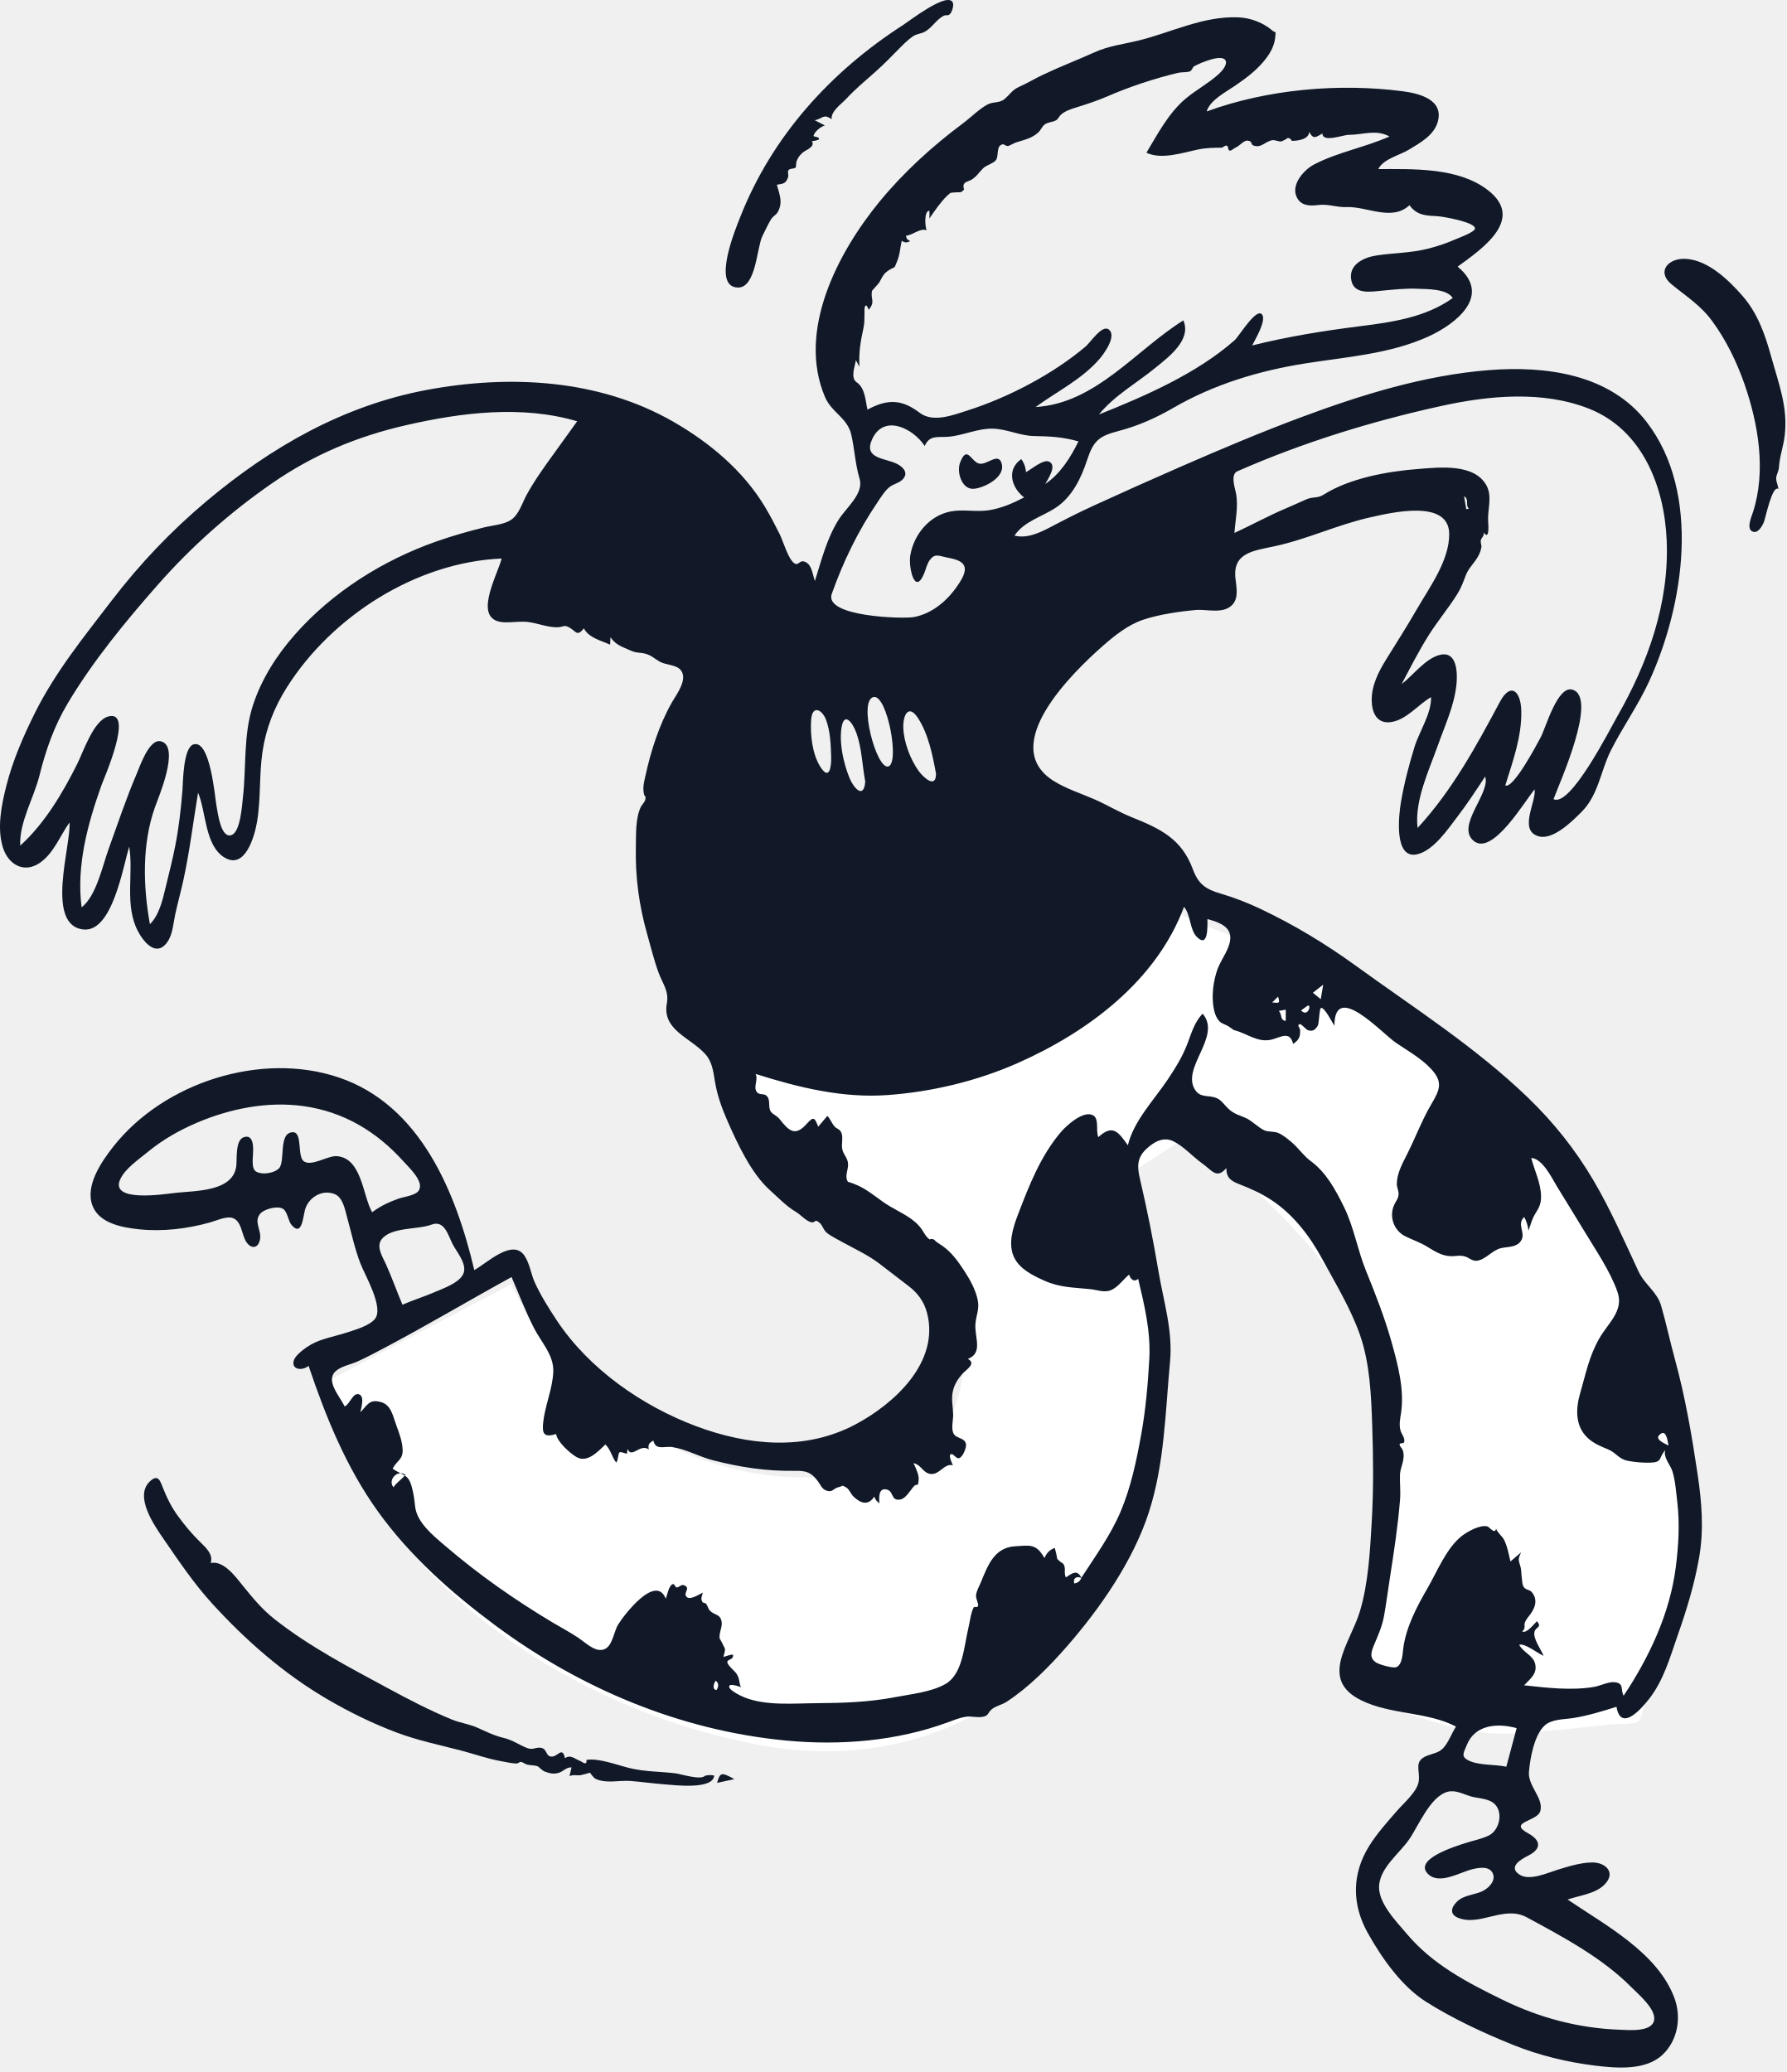
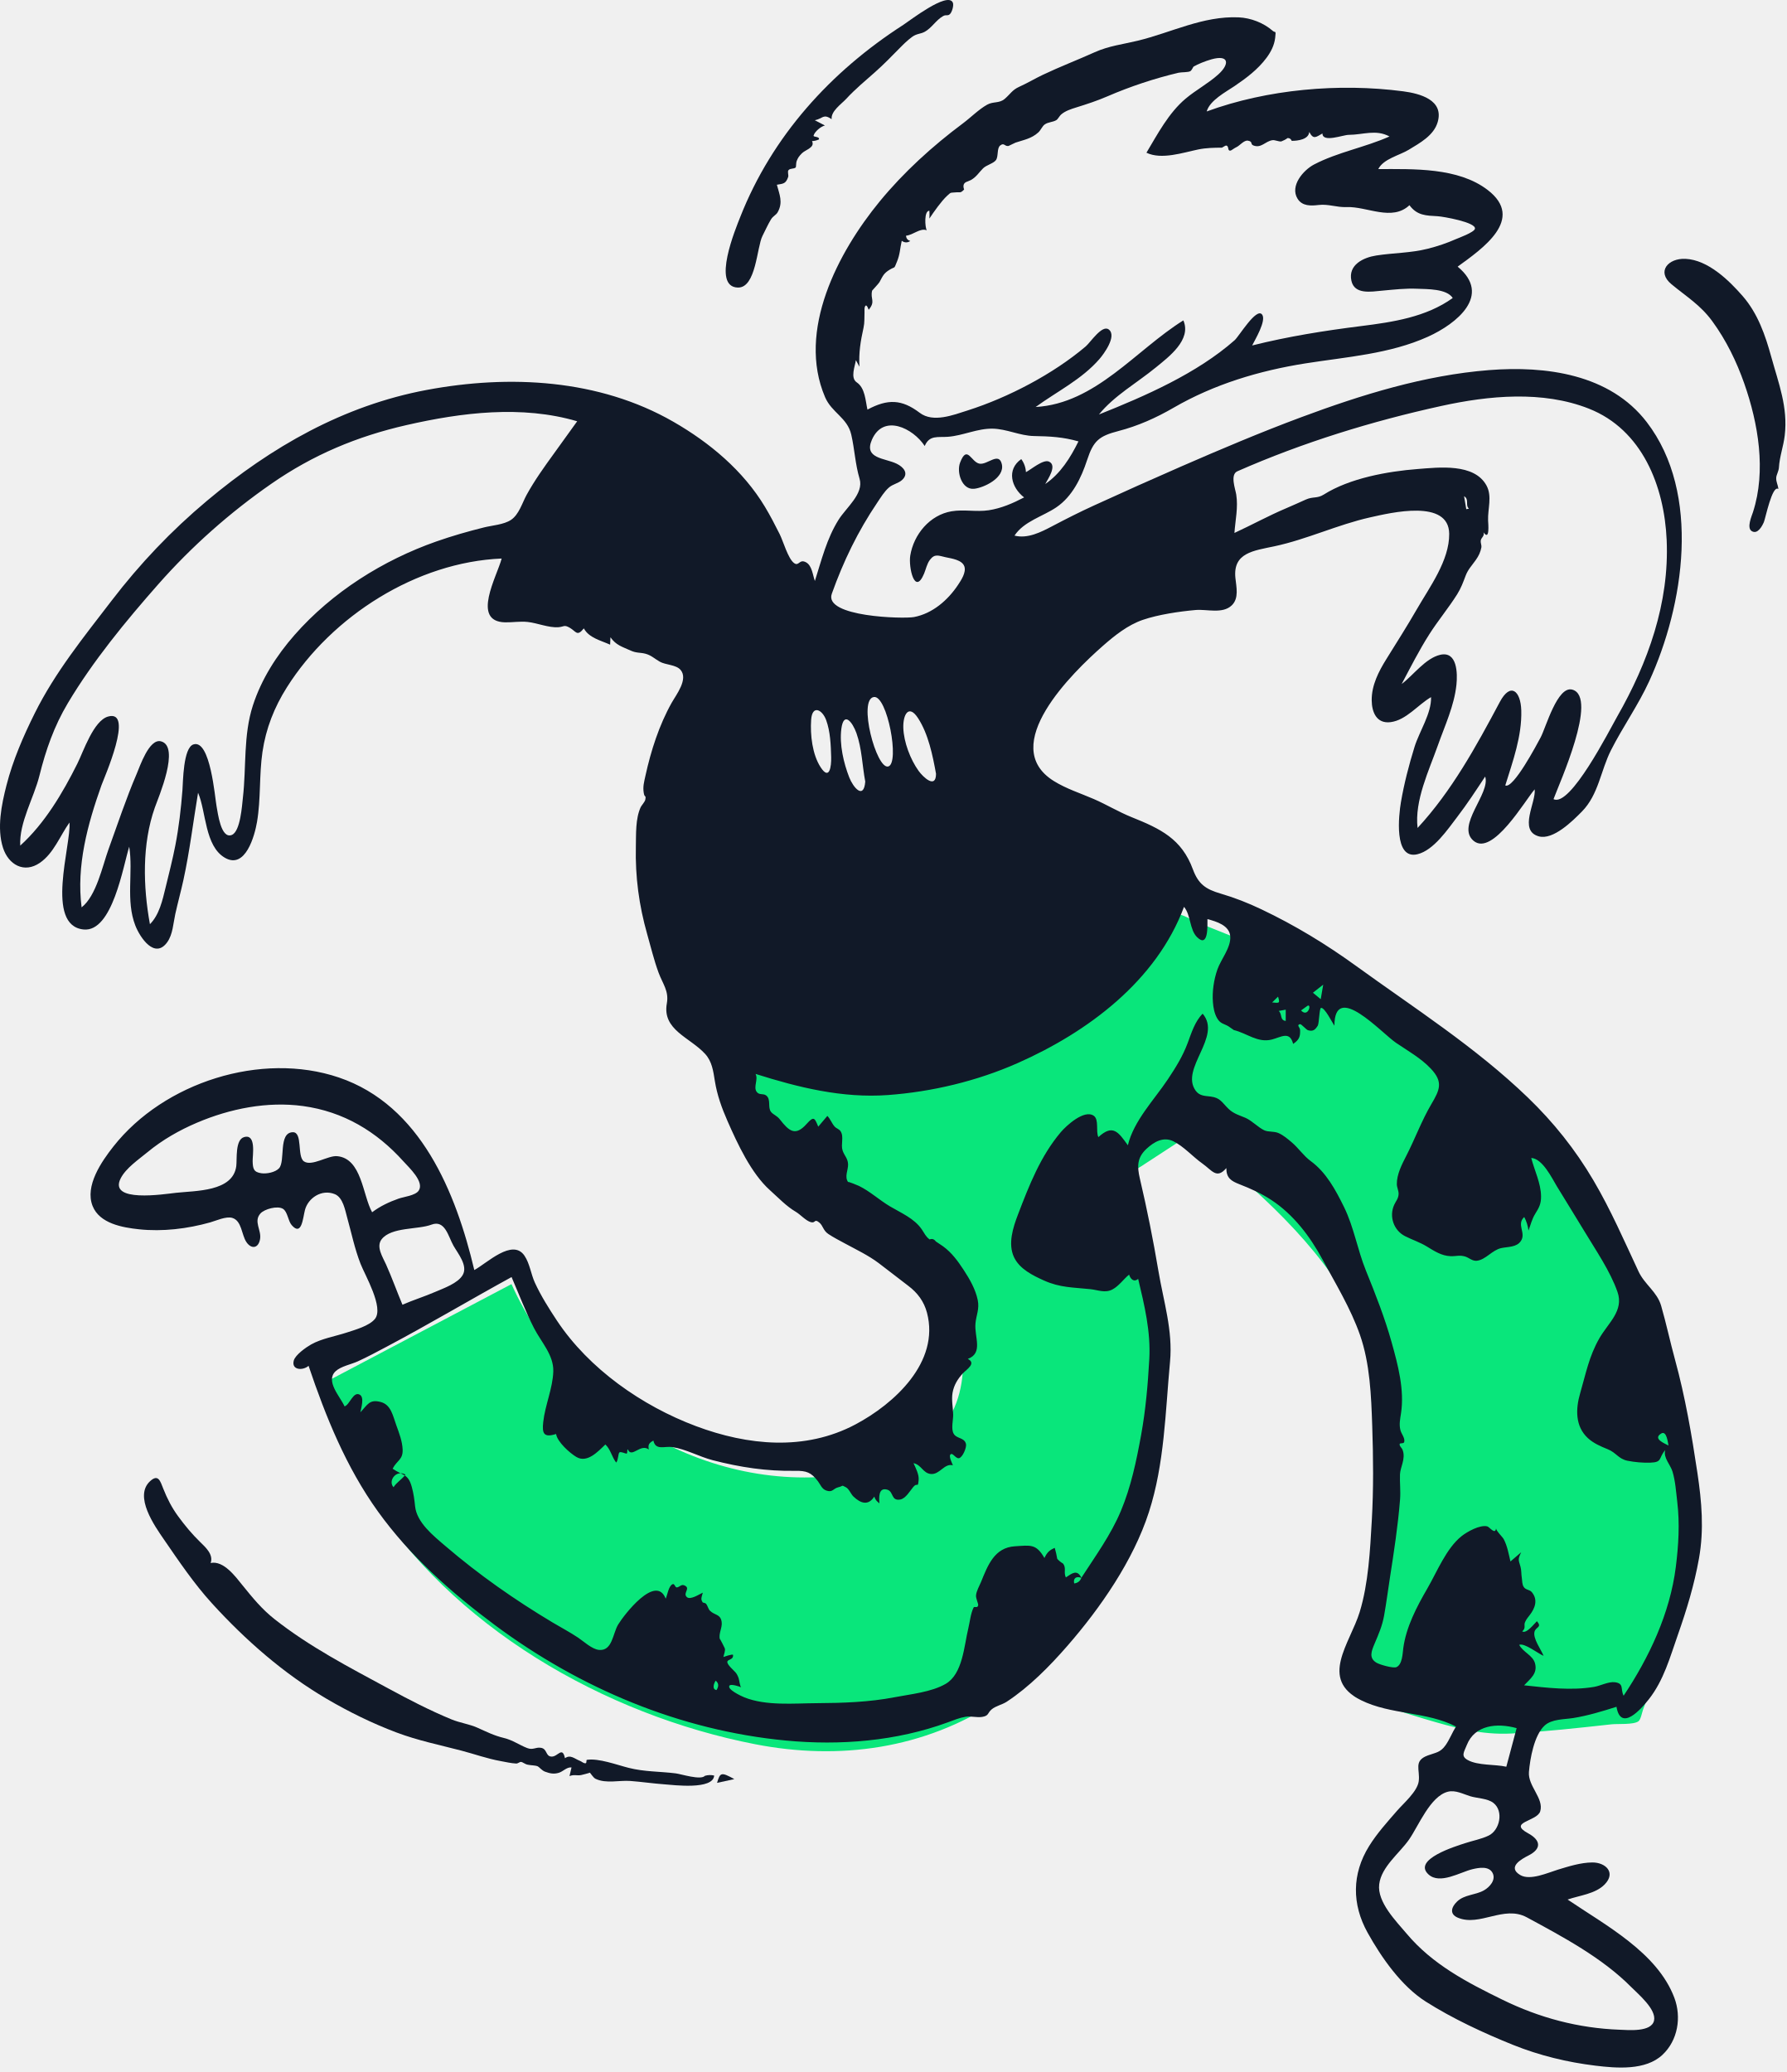
<svg xmlns="http://www.w3.org/2000/svg" width="357" height="414" viewBox="0 0 357 414" fill="none">
-   <path fill-rule="evenodd" clip-rule="evenodd" d="M64.439 276.48C77.024 269.844 89.608 263.208 102.193 256.572C114.126 283.14 144.086 300.187 172.882 293.901C179.901 292.369 186.859 288.905 190.228 282.219C192.763 277.191 192.859 271.287 191.711 265.869C190.744 261.304 188.944 256.486 185.999 252.812C182.298 248.195 176.61 244.65 172.006 241.028C164.873 235.414 157.675 229.882 150.458 224.377C149.512 223.656 146.877 222.359 146.347 221.25C145.903 220.321 146.347 218.065 146.347 217.047V212.259C156.818 216.074 168.497 218.173 179.626 217.601C198.154 216.648 213.03 203.252 226.244 191.354C228.6 189.233 230.916 187.066 233.177 184.843C233.61 184.417 234.706 182.842 235.311 182.724C236.119 182.564 238.245 183.901 238.988 184.2C241.56 185.232 244.132 186.265 246.704 187.298C252.966 189.811 259.261 191.865 264.915 195.557C288.909 211.227 314.435 230.386 325.342 257.837C331.541 273.44 335.238 290.101 337.495 306.716C337.802 308.982 338.591 311.803 338.198 314.067C337.477 318.217 335.118 322.614 333.694 326.564C331.885 331.583 330.076 336.602 328.267 341.622C328.067 342.175 327.82 343.574 327.357 343.922C326.391 344.647 323.166 344.4 322.006 344.527C315.345 345.258 308.666 346 301.973 346.367C295.957 346.697 290.346 345.16 284.609 343.448C281.415 342.495 278.245 341.464 275.092 340.388C274.383 340.146 270.914 339.494 270.51 338.782C270.332 338.469 270.929 337.002 271.011 336.659C271.534 334.472 272.016 332.276 272.472 330.075C275.691 314.535 278.061 298.247 276.703 282.357C275.287 265.802 266.085 252.723 254.492 241.399C250.226 237.233 245.689 233.337 240.939 229.737C240.107 229.106 238.587 227.461 237.535 227.251C236.689 227.081 236.054 227.786 235.211 228.337C232.769 229.93 230.327 231.523 227.885 233.115C227.229 233.543 224.669 234.672 224.432 235.426C224.232 236.061 225.275 238.162 225.45 238.773C226.191 241.36 226.852 243.97 227.449 246.594C231.365 263.781 233.194 282.594 228.383 299.784C223.841 316.018 213.348 330.627 199.272 339.87C184.71 349.433 167.775 351.799 150.873 348.507C120.813 342.649 89.994 325.037 73.623 298.494C69.431 291.698 66.264 284.267 64.439 276.48Z" fill="#ffffff" />
+   <path fill-rule="evenodd" clip-rule="evenodd" d="M64.439 276.48C77.024 269.844 89.608 263.208 102.193 256.572C114.126 283.14 144.086 300.187 172.882 293.901C179.901 292.369 186.859 288.905 190.228 282.219C192.763 277.191 192.859 271.287 191.711 265.869C190.744 261.304 188.944 256.486 185.999 252.812C182.298 248.195 176.61 244.65 172.006 241.028C164.873 235.414 157.675 229.882 150.458 224.377C149.512 223.656 146.877 222.359 146.347 221.25C145.903 220.321 146.347 218.065 146.347 217.047V212.259C156.818 216.074 168.497 218.173 179.626 217.601C198.154 216.648 213.03 203.252 226.244 191.354C228.6 189.233 230.916 187.066 233.177 184.843C233.61 184.417 234.706 182.842 235.311 182.724C236.119 182.564 238.245 183.901 238.988 184.2C241.56 185.232 244.132 186.265 246.704 187.298C252.966 189.811 259.261 191.865 264.915 195.557C288.909 211.227 314.435 230.386 325.342 257.837C331.541 273.44 335.238 290.101 337.495 306.716C337.802 308.982 338.591 311.803 338.198 314.067C337.477 318.217 335.118 322.614 333.694 326.564C331.885 331.583 330.076 336.602 328.267 341.622C328.067 342.175 327.82 343.574 327.357 343.922C326.391 344.647 323.166 344.4 322.006 344.527C315.345 345.258 308.666 346 301.973 346.367C295.957 346.697 290.346 345.16 284.609 343.448C281.415 342.495 278.245 341.464 275.092 340.388C274.383 340.146 270.914 339.494 270.51 338.782C270.332 338.469 270.929 337.002 271.011 336.659C271.534 334.472 272.016 332.276 272.472 330.075C275.691 314.535 278.061 298.247 276.703 282.357C275.287 265.802 266.085 252.723 254.492 241.399C250.226 237.233 245.689 233.337 240.939 229.737C240.107 229.106 238.587 227.461 237.535 227.251C236.689 227.081 236.054 227.786 235.211 228.337C232.769 229.93 230.327 231.523 227.885 233.115C227.229 233.543 224.669 234.672 224.432 235.426C224.232 236.061 225.275 238.162 225.45 238.773C226.191 241.36 226.852 243.97 227.449 246.594C231.365 263.781 233.194 282.594 228.383 299.784C223.841 316.018 213.348 330.627 199.272 339.87C184.71 349.433 167.775 351.799 150.873 348.507C120.813 342.649 89.994 325.037 73.623 298.494C69.431 291.698 66.264 284.267 64.439 276.48Z" fill="#09E67B" />
  <path fill-rule="evenodd" clip-rule="evenodd" d="M334.816 313.107C333.649 322.349 329.512 331.131 324.391 338.817C323.716 337.481 324.532 336.377 322.663 336.123C321.408 335.952 319.748 336.838 318.51 337.049C313.918 337.829 309.097 337.229 304.51 336.738C305.698 335.45 307.27 334.407 306.678 332.312C306.23 330.73 304.288 330.115 303.53 328.653C304.564 328.205 307.406 330.464 308.401 330.846C307.908 329.605 306.229 327.383 306.59 326.02C306.854 325.018 308.155 325.211 307.072 323.926C306.578 324.367 304.995 326.497 304.132 325.968C304.967 325.216 304.357 324.805 304.724 324.048C305.008 323.464 305.26 323.18 305.654 322.67C306.672 321.351 307.34 319.665 306.045 318.117C305.612 317.599 304.87 317.709 304.464 317.124C304.072 316.56 304.154 315.898 304.048 315.264C303.928 314.552 303.986 313.752 303.79 313.055C303.383 311.616 303.226 311.639 303.922 310.155C303.208 310.767 302.494 311.379 301.78 311.991C301.425 310.489 301.162 308.898 300.429 307.524C300.181 307.059 298.856 305.833 298.914 305.348C298.743 306.759 297.611 305.096 297.149 304.98C295.694 304.614 293.124 306.048 292.015 306.933C288.95 309.378 287.122 314.037 285.187 317.373C283.061 321.038 280.926 325.106 280.367 329.318C280.227 330.367 280.194 332.572 279.007 333.101C278.368 333.386 275.706 332.621 275.047 332.241C273.437 331.309 274.001 329.914 274.625 328.437C275.434 326.526 276.161 324.887 276.534 322.814C276.979 320.335 277.3 317.827 277.686 315.336C278.496 310.114 279.309 304.868 279.725 299.597C279.859 297.912 279.646 296.233 279.71 294.586C279.766 293.148 280.87 291.487 280.258 289.773C280.048 289.186 279.611 289.049 279.64 288.551C279.659 288.242 280.447 288.532 280.553 288.126C280.757 287.334 280.001 286.525 279.808 285.792C279.501 284.633 279.736 283.563 279.913 282.402C280.631 277.684 279.302 272.718 278.034 268.18C276.664 263.276 274.803 258.559 272.894 253.847C271.213 249.699 270.506 245.197 268.527 241.169C266.817 237.69 264.949 234.236 261.867 231.984C260.455 230.952 259.435 229.392 258.091 228.252C257.29 227.573 256.431 226.843 255.468 226.407C254.537 225.986 253.424 226.231 252.576 225.833C251.397 225.28 250.09 223.891 248.83 223.348C247.742 222.879 246.494 222.559 245.477 221.576C244.097 220.244 243.84 219.356 241.902 219.1C240.781 218.953 239.669 219.018 238.874 217.905C235.727 213.499 244.215 207.138 240.285 202.542C238.721 204.118 238.053 206.359 237.297 208.386C236.308 211.04 234.915 213.277 233.349 215.629C230.608 219.747 226.52 223.923 225.342 228.835C223.423 226.153 222.342 224.556 219.445 227.207C218.9 226.006 219.618 223.719 218.535 222.947C216.63 221.59 212.996 224.969 211.957 226.195C207.889 230.997 205.616 236.842 203.383 242.682C202.397 245.261 201.337 248.527 202.594 251.196C203.706 253.557 206.352 254.852 208.606 255.865C211.797 257.298 214.438 257.223 217.829 257.582C219.385 257.745 220.788 258.424 222.271 257.634C223.556 256.95 224.472 255.584 225.588 254.677C225.85 255.53 226.531 256.279 227.397 255.524C228.665 260.845 229.928 266.052 229.622 271.566C229.341 276.625 228.899 281.705 227.995 286.694C227.063 291.839 225.973 297.068 223.944 301.906C221.936 306.694 218.858 310.911 216.054 315.245C215.201 313.506 214.184 314.364 212.95 315.181C212.46 314.14 213.089 313.346 212.408 312.423C211.97 312.166 211.578 311.848 211.232 311.468C211.113 310.728 210.945 309.998 210.731 309.28C209.636 309.726 209.171 310.255 208.671 311.302C207.022 308.402 205.854 308.77 202.785 308.957C198.673 309.206 197.359 312.76 195.999 316.098C195.675 316.893 195.076 317.894 195.005 318.775C194.954 319.397 195.507 320.439 195.432 320.76C195.277 321.421 194.679 320.87 194.517 321.196C193.924 322.394 193.772 324.091 193.456 325.39C192.613 328.863 192.357 334.477 188.932 336.453C186.066 338.107 181.952 338.498 178.737 339.121C173.68 340.101 168.326 340.278 163.187 340.306C158.594 340.331 153.103 340.883 148.743 339.154C148.104 338.901 145.081 337.481 145.785 336.758C146.091 336.444 147.747 336.963 148.086 337.144C147.856 337.022 147.685 335.613 147.569 335.295C147.138 334.108 146.806 334.067 145.987 333.169C144.169 331.177 146.623 332.096 146.458 330.667C146.426 330.392 144.481 331.104 144.535 331.085C144.598 330.651 144.999 329.751 144.793 329.315C144.943 329.634 143.671 326.955 143.822 327.565C143.528 326.381 144.354 325.213 144.184 324.069C143.941 322.446 142.753 322.77 141.823 321.81C141.504 321.48 141.377 320.811 141.063 320.434C140.927 320.269 140.429 320.241 140.378 320.152C140.038 319.562 140.06 319.464 140.417 318.222C139.727 318.524 137.912 319.772 137.209 319.092C136.364 318.272 138.138 317.311 136.67 316.747C136.079 316.519 135.74 317.155 135.212 317.176C134.858 317.189 134.789 316.316 134.347 316.546C133.557 316.956 133.353 318.677 133.004 319.423C131.033 314.398 124.676 322.657 123.503 324.596C122.415 326.391 122.354 329.937 119.67 329.662C118.261 329.517 116.643 327.978 115.519 327.224C113.871 326.119 112.109 325.2 110.405 324.181C102.843 319.656 95.713 314.667 89.018 308.934C86.554 306.824 83.257 304.206 82.93 300.938C82.798 299.629 82.639 298.434 82.276 297.109C81.545 294.443 80.578 294.913 78.444 293.461C79.299 291.775 80.519 291.688 80.445 289.648C80.384 287.991 79.749 286.337 79.192 284.808C78.48 282.858 78.136 280.665 76.05 280.124C73.828 279.547 73.473 280.626 72.003 282.184C72.154 281.345 72.833 279.216 71.891 278.675C70.579 277.921 69.871 280.703 68.841 281.004C67.954 279.026 64.953 275.947 67.053 273.982C68.113 272.991 70.172 272.61 71.486 272.01C73.439 271.118 75.335 270.096 77.231 269.091C85.66 264.626 93.847 259.752 102.208 255.165C103.682 258.575 104.998 262.064 106.697 265.374C108.114 268.134 110.647 270.748 110.545 274.015C110.44 277.416 108.898 280.762 108.53 284.165C108.286 286.417 108.623 287.306 111.105 286.523C111.32 288.075 113.824 290.324 115.16 291.114C117.31 292.384 119.451 290.057 120.951 288.614C122.011 289.62 122.235 291.107 123.109 292.229C123.549 291.757 123.483 290.418 123.763 290.2C124.031 289.99 124.969 290.45 125.162 290.445C125.455 290.436 125.207 289.606 125.444 289.595C126.201 291.459 127.949 288.342 129.629 289.62C129.427 288.641 129.703 288.305 130.543 287.838C130.978 289.863 132.76 288.91 134.298 289.134C137.03 289.53 139.698 291.06 142.383 291.754C147.917 293.183 153.141 293.974 158.839 293.882C161.119 293.845 162.078 294.191 163.422 295.97C163.934 296.646 164.181 297.494 165.069 297.813C166.369 298.282 166.443 297.409 167.497 297.162C168.57 296.91 168.006 296.64 169.017 297.171C169.637 297.497 170.005 298.533 170.512 299.017C171.949 300.388 173.475 300.908 174.676 299.029C174.904 299.715 175.163 299.927 175.703 300.381C175.626 299.297 175.464 297.128 177.255 297.641C178.593 298.023 177.971 299.946 179.871 299.613C180.936 299.426 181.821 297.888 182.459 297.114C183.332 296.053 183.37 297.509 183.541 295.697C183.643 294.622 182.94 293.286 182.514 292.349C184.109 292.677 184.394 294.364 185.98 294.512C187.756 294.679 188.664 292.321 190.386 292.774C190.219 292.378 189.576 291.056 189.859 290.665C190.294 290.063 190.917 291.491 191.596 291.356C192.335 291.208 193.156 289.201 193.001 288.524C192.692 287.177 191.124 287.517 190.527 286.448C189.982 285.471 190.464 283.681 190.438 282.623C190.403 281.181 190.068 279.718 190.318 278.278C190.582 276.764 191.346 275.511 192.39 274.393C193.115 273.616 195.134 272.413 193.365 271.52C196.5 270.363 194.649 267.129 194.893 264.44C195.045 262.768 195.719 261.551 195.346 259.754C194.901 257.604 193.753 255.603 192.565 253.786C191.382 251.975 190.164 250.294 188.405 249.013C187.928 248.691 187.45 248.369 186.972 248.048C186.643 247.587 186.229 247.453 185.73 247.647C184.921 247.032 184.773 246.532 184.176 245.653C182.673 243.44 180.01 242.348 177.8 241.034C175.678 239.772 173.832 238.036 171.608 236.952C171.619 236.957 169.272 235.946 169.469 236.209C168.66 235.129 169.484 233.792 169.442 232.627C169.399 231.431 168.681 230.904 168.346 229.873C167.947 228.647 168.664 227.123 167.942 226.026C167.66 225.598 167.108 225.479 166.765 225.102C166.181 224.461 165.921 223.597 165.302 222.966C164.695 223.682 164.088 224.398 163.481 225.114C162.764 223.372 162.622 222.92 161.152 224.574C158.909 227.099 157.638 226.01 155.81 223.663C155.206 222.888 154.503 222.735 154.051 222.166C153.331 221.26 154.105 219.672 153.077 218.882C152.478 218.42 151.641 218.887 151.137 218.093C150.516 217.118 151.529 215.67 150.957 214.577C159.547 217.292 168.312 219.458 177.389 218.798C186.207 218.157 195.212 215.997 203.304 212.42C217.345 206.212 231.039 196.002 236.558 181.194C237.94 182.815 237.652 185.772 239.178 187.259C241.445 189.47 241.241 185.051 241.241 183.644C243.058 184.13 245.652 184.9 245.8 187.112C245.949 189.347 243.937 191.676 243.229 193.709C242.518 195.752 242.163 198.115 242.336 200.273C242.422 201.352 242.622 202.469 243.162 203.423C243.822 204.588 244.555 204.53 245.44 205.062C245.295 204.975 246.548 205.821 246.51 205.812C249.148 206.445 251.265 208.424 254.099 207.707C255.925 207.246 257.689 205.912 258.362 208.58C259.631 207.727 259.788 207.068 259.753 205.812C259.738 205.267 258.964 204.803 259.739 204.631C259.997 204.574 260.958 205.74 261.335 205.848C262.375 206.145 262.775 205.728 263.277 204.946C263.566 204.495 263.585 201.452 263.932 201.388C264.667 201.252 266.201 204.385 266.61 204.946C266.61 195.962 275.993 206.375 278.912 208.359C281.288 209.974 283.869 211.405 285.861 213.512C288.398 216.197 287.664 217.756 285.951 220.658C284.055 223.87 282.684 227.612 280.959 230.961C280.093 232.641 279.056 234.659 279.08 236.612C279.089 237.271 279.469 237.951 279.433 238.59C279.381 239.515 278.933 239.908 278.56 240.718C277.488 243.049 278.449 245.835 280.715 246.989C282.167 247.729 283.661 248.197 285.064 249.052C286.546 249.956 288.012 250.931 289.817 250.993C290.984 251.033 291.629 250.72 292.755 251.07C293.519 251.307 294.157 251.994 295.042 251.907C296.812 251.733 298.111 249.782 299.929 249.38C301.275 249.083 303.022 249.256 303.88 247.937C304.944 246.301 302.918 244.67 304.534 243.164C304.98 243.995 305.275 244.942 305.381 245.878C305.859 244.621 306.051 243.611 306.755 242.484C307.49 241.307 307.908 240.541 307.895 239.055C307.872 236.389 306.581 233.905 305.935 231.368C308.196 231.493 310.058 235.383 311.044 237.015C312.863 240.025 314.744 242.995 316.553 246.011C318.823 249.796 321.708 253.958 323.168 258.139C324.485 261.911 321.297 264.338 319.542 267.405C317.465 271.034 316.836 274.508 315.702 278.4C314.795 281.512 314.691 284.97 317.236 287.332C318.372 288.386 319.816 288.999 321.23 289.571C322.917 290.255 323.362 291.507 325.173 291.868C326.616 292.155 328.216 292.297 329.694 292.251C332.223 292.172 331.304 291.339 332.706 289.744C332.268 291.242 333.75 292.663 334.161 294.036C334.737 295.958 334.869 298.08 335.106 300.067C335.627 304.424 335.364 308.768 334.816 313.107ZM300.955 353.005C298.682 352.491 295.296 352.8 293.253 351.671C291.836 350.889 292.478 350.135 293.065 348.657C294.657 344.65 299.092 344.205 303.017 345.296C302.33 347.866 301.643 350.435 300.955 353.005ZM305.046 383.095C312.254 386.995 320.116 391.175 325.915 397.033C327.278 398.409 330.962 401.468 330.471 403.72C329.957 406.072 325.327 405.617 323.616 405.554C315.331 405.251 307.572 403.177 300.15 399.541C293.052 396.064 286.211 392.506 281.047 386.368C278.954 383.882 275.124 380.046 275.558 376.496C275.99 372.973 279.612 370.303 281.533 367.538C283.417 364.828 285.754 358.899 289.27 358.001C290.803 357.61 292.344 358.474 293.773 358.908C295.138 359.322 297.204 359.32 298.372 360.233C300.486 361.886 299.64 365.699 297.419 366.765C295.941 367.475 294.221 367.781 292.67 368.295C290.927 368.873 282.128 371.522 285.405 374.521C287.686 376.608 291.747 374.059 294.191 373.478C295.446 373.18 297.463 372.794 298.209 374.224C298.935 375.617 297.618 377.065 296.473 377.712C294.772 378.674 292.595 378.525 291.119 379.939C289.914 381.094 289.602 382.465 291.255 383.162C295.65 385.015 300.46 380.613 305.046 383.095ZM214.621 316.383C214.367 315.398 215.016 314.84 216.04 315.271C215.815 315.913 215.342 316.283 214.621 316.383ZM143.155 337.683C142.227 337.558 142.602 336.39 142.983 335.81C143.598 336.289 143.655 336.913 143.155 337.683ZM78.624 297.159C77.445 295.847 79.225 293.574 80.995 294.637C80.419 295.503 79.258 296.152 78.624 297.159ZM74.35 242.217C72.442 238.825 72.308 231.458 67.351 231.009C65.529 230.845 62.286 233.126 60.722 232.048C59.304 231.071 60.54 226.151 58.475 226.225C55.565 226.329 57.059 232.024 55.746 233.435C54.994 234.242 53.298 234.566 52.249 234.426C50.655 234.214 50.518 233.494 50.477 232C50.447 230.895 51.249 226.469 48.76 227.204C46.948 227.739 47.386 231.626 47.206 233.005C46.54 238.138 39.063 237.898 35.145 238.333C32.768 238.597 21.626 240.371 24.102 235.464C25.148 233.388 27.716 231.662 29.463 230.218C32.437 227.758 35.835 225.819 39.38 224.313C45.973 221.512 53.402 220.021 60.552 220.998C68.601 222.098 75.23 226.064 80.603 232.048C81.714 233.285 84.849 236.144 83.648 237.906C82.981 238.886 80.671 239.129 79.636 239.493C77.763 240.154 75.938 241.009 74.35 242.217ZM86.198 244.695C88.934 243.661 89.555 247.068 90.608 248.91C91.51 250.487 93.509 252.881 92.46 254.733C91.506 256.418 88.589 257.422 86.947 258.132C84.798 259.063 82.552 259.755 80.407 260.693C79.284 258.02 78.31 255.28 77.124 252.635C76.456 251.143 75.084 249.091 76.261 247.6C78.209 245.133 83.483 245.722 86.198 244.695ZM162.063 143.823C162.275 140.76 164.283 141.763 165.058 143.87C165.9 146.159 165.996 148.879 166.063 151.292C166.114 153.133 165.735 156.01 163.976 153.328C162.286 150.752 161.857 146.809 162.063 143.823ZM172.875 156.169C172.571 159.877 170.454 157.313 169.679 155.336C168.549 152.451 167.685 148.722 168.098 145.614C168.575 142.027 170.327 144.279 171.109 146.473C172.214 149.576 172.262 152.957 172.875 156.169ZM177.47 153.145C175.087 153.79 171.37 139.748 174.59 139.269C177.266 138.87 179.82 152.509 177.47 153.145ZM187.014 154.608C186.992 157.724 184.42 155.268 183.52 154.01C181.871 151.706 180.572 148.267 180.478 145.439C180.391 142.783 181.555 140.626 183.417 143.486C185.486 146.663 186.345 150.942 187.014 154.608ZM166.19 118.636C168.511 112.129 171.408 106.146 175.279 100.418C175.974 99.39 176.671 98.219 177.616 97.401C178.382 96.738 179.486 96.572 180.206 95.926C181.657 94.628 180.548 93.325 179.136 92.645C176.765 91.501 172.545 91.667 174.201 87.867C176.489 82.615 182.419 85.542 184.753 89.112C185.698 86.883 187.358 87.426 189.382 87.274C192.408 87.046 195.253 85.597 198.309 85.648C201.142 85.695 203.751 87.072 206.591 87.123C209.753 87.179 212.394 87.31 215.471 88.195C213.868 91.438 211.879 94.645 208.829 96.712C209.377 95.698 211.279 92.978 209.573 92.226C208.42 91.718 205.957 93.846 204.976 94.338C204.937 93.411 204.597 92.475 204.042 91.732C201.046 93.826 202.055 97.419 204.611 99.388C202.376 100.552 200.039 101.574 197.53 101.953C195.054 102.326 192.565 101.744 190.103 102.162C185.781 102.896 182.553 106.765 181.865 111.011C181.491 113.315 182.75 119.112 184.625 114.618C184.999 113.72 185.192 112.661 185.785 111.873C186.764 110.572 187.515 111.03 188.95 111.342C190.14 111.6 192.224 111.86 192.675 113.176C193.08 114.357 192.024 115.943 191.426 116.842C189.377 119.926 186.313 122.592 182.611 123.291C180.516 123.686 164.538 123.271 166.19 118.636ZM171.176 76.402C169.832 75.502 170.841 73.157 171.001 71.957C171.239 72.396 171.477 72.835 171.715 73.274C171.548 70.463 171.932 68.193 172.532 65.465C172.76 64.429 172.677 63.548 172.724 62.51C172.751 61.917 172.64 61.495 172.886 61.138C173.201 60.68 173.577 62.014 173.56 61.896C174.993 60.169 173.83 59.804 174.249 58.066C174.254 58.044 175.567 56.641 175.713 56.377C176.405 55.115 176.544 54.628 177.74 53.895C178.953 53.153 178.544 53.887 179.203 52.299C179.837 50.769 179.796 49.712 180.164 48.11C180.73 48.523 181.302 48.535 181.88 48.147C181.344 47.999 181.058 47.648 181.022 47.093C182.5 46.942 183.809 45.51 185.153 46.004C184.814 45.423 184.581 42.099 185.685 42.106C185.722 42.627 185.722 43.147 185.686 43.668C186.619 42.262 188.082 40.182 189.232 39.119C190.1 38.317 189.855 38.551 190.917 38.438C191.83 38.341 191.843 38.684 192.626 37.865C192.318 37.02 192.549 36.484 193.32 36.259C193.558 36.155 193.796 36.052 194.033 35.948C195.127 35.284 195.531 34.533 196.392 33.654C197.061 32.969 198.478 32.677 198.981 31.994C199.523 31.259 199.122 29.62 199.843 29.062C200.632 28.45 200.684 29.248 201.453 29.175C201.563 29.165 202.676 28.572 202.903 28.496C204.546 27.941 206.067 27.718 207.456 26.453C207.923 26.029 208.252 25.216 208.702 24.888C209.447 24.344 210.339 24.451 211.099 23.972C211.341 23.82 211.706 23.143 211.992 22.894C212.832 22.158 213.985 21.793 215.026 21.469C217.183 20.799 219.213 20.134 221.299 19.232C225.778 17.294 230.718 15.652 235.47 14.533C236.018 14.404 237.424 14.479 237.831 14.214C238.132 14.018 238.393 13.352 238.467 13.309C239.356 12.793 240.787 12.213 242.006 11.866C245.584 10.847 245.709 12.793 243.428 14.855C241.404 16.685 238.96 17.962 236.881 19.712C233.492 22.564 231.29 26.772 229.054 30.513C232.057 31.968 236.361 30.494 239.41 29.862C240.96 29.542 242.605 29.508 244.132 29.508L244.623 29.228C245.014 28.964 245.267 29.072 245.384 29.552C245.441 30.168 245.741 30.266 246.286 29.847C246.575 29.648 246.876 29.472 247.19 29.317C247.749 28.999 248.607 27.978 249.324 28.104C250.381 28.29 249.747 28.806 250.429 29.068C251.998 29.669 252.76 28.239 254.223 28.01C254.726 27.931 255.44 28.32 255.993 28.261C256.448 28.094 256.871 27.868 257.26 27.582C257.65 27.573 257.924 27.761 258.081 28.143C259.274 28.151 261.476 27.867 261.581 26.359C262.421 27.947 262.905 27.406 264.218 26.668C264.218 28.569 268.331 26.949 269.458 26.945C272.358 26.936 274.863 25.791 277.614 27.267C272.751 29.44 267.244 30.404 262.535 32.871C260.406 33.986 257.665 37.141 259.245 39.703C260.183 41.224 261.925 41.138 263.465 40.956C265.421 40.725 267.047 41.458 269.048 41.377C273.108 41.212 278.098 44.295 281.602 41.001C283.133 43.084 284.941 43.076 287.239 43.204C288.305 43.263 294.959 44.42 294.685 45.708C294.532 46.432 291.351 47.571 290.872 47.784C289.068 48.583 287.201 49.21 285.289 49.693C281.841 50.566 278.448 50.512 274.97 51.051C272.44 51.444 269.31 52.884 270.002 56.089C270.611 58.91 273.958 58.274 276.128 58.077C278.499 57.862 280.782 57.59 283.168 57.695C285.083 57.779 289.043 57.66 290.249 59.543C284.935 63.367 278.27 64.359 271.935 65.153C264.609 66.071 257.341 67.231 250.173 69.026C250.713 67.945 253.09 64.012 252.152 62.838C251.003 61.399 247.556 67.2 246.67 67.981C239.129 74.624 228.804 79.132 219.563 82.816C222.606 79.055 227.191 76.487 230.908 73.438C233.467 71.34 238.121 67.913 236.428 64.016C226.917 69.944 218.916 80.622 206.917 81.322C211.204 78.201 216.143 75.802 219.669 71.73C220.494 70.778 223.214 67.14 221.527 65.833C220.199 64.804 217.851 68.429 216.925 69.214C210.412 74.737 201.466 79.412 193.354 82.001C190.439 82.931 186.433 84.512 183.756 82.481C180.164 79.757 177.365 79.669 173.313 81.843C172.91 80.071 172.857 77.529 171.176 76.402ZM256.883 201.739V203.988C255.665 203.868 256.211 202.584 255.478 201.993C255.947 201.909 256.415 201.823 256.883 201.739ZM255.35 199.134C255.721 200.445 255.721 200.445 254.166 200.297C254.707 199.765 254.996 199.481 255.35 199.134ZM261.226 200.97C262.115 200.482 261.357 203.407 259.945 201.893C260.372 201.585 260.799 201.278 261.226 200.97ZM264.37 196.745C264.204 197.711 264.039 198.676 263.873 199.641C263.354 199.212 262.835 198.783 262.316 198.354C263.001 197.818 263.685 197.282 264.37 196.745ZM331.896 286.429C333.012 285.756 333.238 288.332 333.357 288.821C332.624 288.417 330.142 287.488 331.896 286.429ZM110.679 90.615C108.746 93.28 106.817 95.967 105.227 98.855C104.344 100.46 103.699 102.805 102.095 103.878C100.666 104.833 98.313 104.979 96.71 105.379C93.494 106.179 90.304 107.092 87.176 108.19C76.501 111.94 66.366 118.32 58.863 126.857C55.248 130.97 52.23 135.707 50.531 140.939C48.584 146.936 49.241 153.224 48.527 159.397C48.356 160.88 48.044 166.168 46.292 166.837C44.135 167.66 43.525 162.448 43.265 161.084C42.938 159.372 42.033 147.657 38.652 148.74C36.591 149.4 36.578 156.233 36.452 157.862C36.165 161.562 35.742 165.234 35.038 168.882C34.489 171.724 33.759 174.543 33.077 177.357C32.477 179.83 31.827 182.798 29.955 184.661C28.579 177.127 28.355 168.663 30.934 161.36C31.639 159.361 36.072 149.112 32.152 148.12C29.811 147.527 27.954 153.111 27.32 154.586C25.197 159.525 23.512 164.646 21.679 169.696C20.476 173.012 19.256 178.992 16.306 181.297C15.232 172.972 17.506 164.673 20.272 156.899C20.767 155.511 26.911 141.672 21.59 143.172C18.685 143.991 16.652 150.184 15.458 152.576C12.532 158.437 8.936 164.53 4.042 168.961C3.811 164.322 6.781 159.411 7.884 154.955C9.154 149.833 10.829 145.069 13.541 140.516C18.564 132.086 25.123 124.112 31.601 116.763C38.288 109.176 45.912 102.42 54.222 96.654C62.563 90.865 71.335 87.193 81.206 84.937C92.258 82.412 104.251 80.92 115.318 84.174C113.772 86.321 112.232 88.473 110.679 90.615ZM293.486 101.634C293.308 101.669 293.13 101.705 292.952 101.74C292.806 100.876 292.66 100.011 292.514 99.146C293.618 99.793 292.681 100.9 293.486 101.634ZM247.222 94.164C260.291 88.411 274.065 84.164 288.003 81.107C297.476 79.028 308.217 78.005 317.449 81.649C328.107 85.855 332.525 97.136 332.993 107.92C333.539 120.49 329.263 132.41 323.1 143.185C321.62 145.773 313.711 161.41 310.387 159.669C311.509 156.605 319.37 139.328 314.163 137.799C311.168 136.92 308.846 145.422 307.815 147.335C307.116 148.632 302.34 157.712 300.747 156.935C302.251 152.094 304.087 147.1 303.943 141.95C303.834 138.061 301.802 136.231 299.656 140.259C294.971 149.055 290.043 158.077 283.225 165.431C282.582 159.978 285.504 153.957 287.281 148.925C288.676 144.975 290.542 141.039 290.987 136.829C291.228 134.549 291.158 130.043 287.751 130.834C284.784 131.522 282.391 134.915 280.044 136.67C281.819 133.325 283.529 129.936 285.564 126.739C287.309 123.998 289.399 121.499 291.13 118.751C291.901 117.528 292.33 116.339 292.819 115.047C293.301 113.772 294.026 113.064 294.847 111.904C295.458 111.041 295.791 110.309 295.977 109.359C296.046 109.005 295.801 108.476 295.838 108.074C295.905 107.37 296.644 107.182 296.398 106.373C297.696 108.172 297.337 104.636 297.313 103.98C297.227 101.674 298.159 99.177 297.006 97.032C294.577 92.511 287.452 93.388 283.241 93.714C277.207 94.18 269.656 95.552 264.488 98.814C263.167 99.648 262.337 99.172 260.904 99.813C259.593 100.399 258.259 101.007 256.914 101.578C253.418 103.06 250.081 104.899 246.633 106.487C246.816 103.907 247.402 101.39 246.994 98.812C246.821 97.707 245.721 94.824 247.222 94.164ZM339.138 294.317C337.994 286.677 336.699 279.119 334.659 271.662C333.684 268.099 332.915 264.464 331.892 260.917C331.08 258.099 328.597 256.67 327.37 254.045C324.484 247.87 321.838 241.754 318.36 235.844C314.725 229.669 310.385 224.228 305.226 219.263C294.76 209.192 282.671 201.497 270.969 193.022C264.961 188.67 258.733 184.88 252.028 181.692C249.327 180.407 246.73 179.381 243.871 178.544C240.908 177.678 239.429 176.666 238.332 173.694C236.081 167.59 231.858 165.592 226.09 163.272C223.482 162.223 221.108 160.77 218.538 159.654C215.864 158.494 213.036 157.605 210.549 156.055C199.235 149.006 214.34 134.332 220.348 129.049C222.689 126.99 225.338 124.878 228.319 123.856C231.408 122.796 235.619 122.173 238.89 121.883C241.109 121.686 244.252 122.72 246.096 120.958C247.583 119.539 247.008 117.266 246.826 115.471C246.314 110.434 250.455 110.041 254.624 109.151C261.139 107.76 267.229 104.835 273.752 103.373C277.916 102.44 289.475 99.646 289.543 106.663C289.594 111.983 285.61 117.334 283.106 121.682C281.147 125.081 279.058 128.367 276.987 131.695C275.438 134.183 274.035 136.913 274.059 139.92C274.078 142.296 275.033 144.642 277.824 144.291C280.961 143.896 283.311 140.794 285.916 139.292C286.023 142.542 283.561 146.176 282.616 149.236C281.502 152.844 280.522 156.595 279.892 160.321C279.491 162.698 278.386 171.854 283.204 170.68C286.452 169.888 289.25 165.706 291.142 163.237C293.135 160.635 294.922 157.897 296.727 155.165C297.853 158.509 290.845 164.977 294.402 167.99C298.197 171.206 304.77 159.82 306.619 157.717C306.94 160.271 303.33 165.93 307.414 167.101C310.304 167.931 314.244 163.997 316.064 162.145C319.391 158.761 319.797 153.984 321.872 149.888C324.248 145.199 327.294 140.925 329.495 136.128C336.432 121.011 339.958 98.614 329.021 84.354C321.637 74.726 308.828 73.06 297.502 73.95C284.613 74.963 272.006 78.882 259.948 83.374C251.851 86.39 243.886 89.768 235.966 93.218C230.123 95.765 224.306 98.377 218.508 101.028C215.703 102.31 212.97 103.697 210.241 105.132C207.99 106.316 205.314 107.693 202.692 107.018C204.578 104.155 208.33 103.207 211.041 101.373C214.249 99.205 216.025 95.499 217.2 91.913C218.464 88.051 219.585 87.129 223.47 86.12C227.353 85.112 230.988 83.487 234.458 81.477C242.595 76.763 251.587 74.068 260.835 72.606C269.018 71.314 277.67 70.731 285.31 67.273C290.998 64.698 298.156 59.001 291.231 53.276C296.132 49.716 304.822 43.77 297.213 37.946C291.316 33.432 282.408 33.782 275.375 33.782C276.387 31.741 279.625 31.04 281.446 29.931C283.691 28.562 286.464 27.081 287.244 24.384C288.52 19.974 283.699 18.688 280.338 18.245C267.558 16.564 253.197 17.828 241.091 22.27C241.723 20.046 244.87 18.407 246.633 17.214C248.981 15.624 251.303 13.885 253.017 11.588C253.921 10.377 254.595 9.067 254.775 7.553C254.968 5.921 254.794 6.611 254.302 6.178C252.488 4.58 249.934 3.575 247.47 3.467C240.369 3.158 234.058 6.495 227.32 8.133C224.341 8.857 221.561 9.155 218.708 10.44C215.269 11.989 211.725 13.343 208.322 14.963C206.741 15.716 205.253 16.616 203.657 17.331C202.209 17.98 201.874 18.794 200.706 19.78C199.635 20.685 198.446 20.238 197.231 20.915C195.551 21.85 193.951 23.483 192.39 24.647C186.312 29.18 180.572 34.386 175.753 40.254C167.434 50.384 159.169 66.079 164.846 79.356C166.171 82.456 169.3 83.453 170.077 86.835C170.758 89.8 170.866 92.743 171.741 95.669C172.628 98.635 169.073 101.415 167.555 103.83C165.18 107.606 164.146 111.879 162.809 116.084C162.392 114.953 162.25 113.045 161.085 112.379C159.672 111.572 159.653 113.255 158.638 112.497C157.444 111.605 156.476 108.124 155.782 106.737C154.857 104.888 153.905 103.049 152.84 101.276C148.491 94.034 141.791 88.438 134.519 84.26C119.669 75.73 101.788 74.816 85.244 77.915C68.629 81.027 54.2 89.29 41.351 100.06C34.235 106.024 27.958 112.632 22.31 120.002C16.761 127.242 11.03 134.293 6.949 142.5C4.657 147.108 2.582 151.884 1.3 156.882C0.305 160.761 -0.662 165.47 0.603 169.403C1.687 172.769 4.818 174.577 7.978 172.39C10.751 170.469 11.988 167.001 13.881 164.344C14.261 168.747 8.899 184.955 16.712 185.718C22.482 186.282 24.598 173.013 25.82 169.171C26.639 174.342 25.092 179.928 27.037 184.922C27.98 187.345 30.925 191.732 33.419 188.251C34.535 186.692 34.617 184.469 35.017 182.655C35.519 180.37 36.149 178.113 36.647 175.826C37.902 170.061 38.602 164.208 39.572 158.392C41.202 162.17 40.895 169.05 44.938 171.39C49.039 173.763 50.882 166.977 51.35 164.231C52.136 159.614 51.761 154.883 52.438 150.248C53.125 145.552 54.798 141.318 57.33 137.314C66.338 123.07 83.231 112.309 100.23 111.599C99.314 115.121 94.081 124.197 100.913 124.346C102.454 124.38 103.866 124.104 105.427 124.272C107.348 124.477 109.633 125.46 111.552 125.322C112.716 125.237 112.672 124.752 113.865 125.448C115.116 126.177 115.281 127.257 116.649 125.556C117.679 127.469 120.082 127.979 121.901 128.813C121.922 128.319 121.944 127.825 121.965 127.33C123.092 128.933 124.314 129.221 126.041 130.005C127.147 130.507 127.927 130.352 128.923 130.611C130.129 130.925 130.732 131.591 131.818 132.207C132.997 132.876 135.062 132.794 135.967 133.842C137.567 135.696 135.093 138.827 134.202 140.412C131.695 144.867 130.042 150.029 128.955 155.002C128.678 156.27 128.413 157.166 128.617 158.424C128.795 159.519 129.122 158.728 128.921 159.806C128.849 160.188 128.139 160.991 128.012 161.265C126.938 163.595 127.097 166.683 127.041 169.195C126.905 175.201 127.668 180.881 129.305 186.656C130.024 189.189 130.658 191.829 131.564 194.301C132.406 196.596 133.681 197.999 133.232 200.481C132.27 205.804 137.844 207.248 140.887 210.583C142.264 212.094 142.511 214.023 142.821 215.969C143.267 218.774 144.192 221.352 145.335 223.953C147.336 228.509 150.079 234.457 153.841 237.821C155.534 239.334 157.087 241.008 159.012 242.137C159.911 242.665 161.036 243.957 162.039 244.206C162.988 244.44 162.649 243.432 163.68 244.266C164.469 244.904 164.427 245.855 165.523 246.579C166.575 247.274 167.708 247.854 168.815 248.454C171.064 249.673 173.494 250.826 175.542 252.366C177.525 253.858 179.5 255.429 181.492 256.935C183.325 258.321 184.613 260.045 185.206 262.291C187.809 272.157 178.682 280.494 170.897 284.62C160.821 289.959 149.401 288.832 139.038 284.946C128.294 280.918 117.686 273.527 111.286 263.888C109.695 261.492 108.082 258.926 106.876 256.312C106.082 254.592 105.855 252.477 104.787 250.898C102.394 247.358 97.252 252.434 94.763 253.763C91.097 238.292 84.06 220.826 67.698 215.289C52.188 210.041 32.755 216.276 22.677 229.05C20.302 232.061 16.903 236.939 18.503 240.971C19.895 244.477 24.476 245.27 27.779 245.621C32.489 246.123 37.445 245.52 41.99 244.243C43.158 243.915 45.157 242.98 46.396 243.341C48.32 243.903 48.247 246.7 49.218 248.157C50.201 249.631 51.627 249.475 51.959 247.584C52.276 245.778 50.613 244.08 52.02 242.476C52.803 241.583 55.446 240.845 56.546 241.54C57.466 242.122 57.548 243.949 58.279 244.789C60.295 247.106 60.515 243.351 60.928 241.767C61.548 239.385 64.258 237.533 66.889 238.598C68.536 239.265 68.947 241.793 69.374 243.32C70.245 246.439 70.845 249.451 72.025 252.49C72.925 254.809 76.74 261.268 74.911 263.53C73.781 264.927 70.927 265.71 69.287 266.249C67.001 267 64.259 267.449 62.161 268.631C61.175 269.187 58.999 270.704 58.694 271.853C58.178 273.8 60.548 273.887 61.651 272.9C65.1 283.128 69.174 293.188 75.51 302.004C81.867 310.851 90.122 318.186 98.821 324.662C115.836 337.327 135.849 345.765 157.046 347.774C167.887 348.802 179.096 347.898 189.358 344.14C190.515 343.716 191.689 343.224 192.913 343.024C194.022 342.844 195.16 343.227 196.233 343.049C197.625 342.818 197.251 342.281 198.136 341.537C198.952 340.851 200.228 340.613 201.132 340.021C205.638 337.067 209.726 332.913 213.248 328.868C219.867 321.27 226.425 311.797 229.543 302.139C232.676 292.436 232.824 282.127 233.767 272.066C234.35 265.844 232.475 260.062 231.452 253.981C230.405 247.753 229.181 241.628 227.74 235.488C227.17 233.06 227.166 231.303 229.072 229.535C230.557 228.159 232.412 227.076 234.387 228.014C236.454 228.996 238.328 231.14 240.216 232.472C242.162 233.845 243.074 235.676 245.012 233.39C245.012 235.375 245.97 235.972 247.642 236.624C249.886 237.5 251.981 238.437 254.011 239.769C258.401 242.65 261.718 247.01 264.195 251.588C266.837 256.47 269.877 261.465 271.712 266.715C273.712 272.438 273.963 278.888 274.164 284.899C274.376 291.181 274.438 297.509 274.079 303.787C273.741 309.724 273.408 316.393 271.657 322.098C269.725 328.389 263.471 335.519 271.931 339.715C277.864 342.659 285.055 341.949 290.893 344.978C290.139 346.183 289.634 347.546 288.814 348.71C287.78 350.178 286.861 350.165 285.266 350.753C282.342 351.831 283.757 353.585 283.457 355.897C283.19 357.948 280.444 360.286 279.134 361.792C277.161 364.061 275.122 366.31 273.531 368.874C270.081 374.431 270.082 380.488 273.243 386.168C276.021 391.161 279.989 396.838 284.869 399.937C290.196 403.321 296.475 406.242 302.322 408.591C307.579 410.702 313.141 412.053 318.764 412.734C322.979 413.245 328.779 413.739 332.153 410.568C335.245 407.661 335.978 403.038 334.529 399.176C331.13 390.12 320.75 384.67 313.201 379.542C315.594 378.707 318.745 378.426 320.603 376.523C322.926 374.145 320.781 372.105 318.113 372.132C315.799 372.156 313.44 372.909 311.24 373.577C309.286 374.17 305.695 375.829 303.714 374.634C301.096 373.053 303.96 371.46 305.373 370.746C308.026 369.406 307.879 367.701 305.311 366.304C301.164 364.049 307.108 363.951 307.728 361.917C308.512 359.347 305.246 356.873 305.474 354.068C305.691 351.39 306.519 346.687 308.61 344.772C310.055 343.45 312.526 343.567 314.337 343.274C317.269 342.8 320.138 341.928 322.964 341.029C323.824 346.077 327.844 341.539 329.43 339.524C332.417 335.728 333.653 331.133 335.229 326.649C337.004 321.598 338.513 316.639 339.453 311.357C340.477 305.6 339.997 300.061 339.138 294.317Z" fill="#111928" />
  <path fill-rule="evenodd" clip-rule="evenodd" d="M140.838 354.82C140.016 355.746 136.082 354.465 135.002 354.331C131.796 353.931 128.791 354.033 125.619 353.233C123.189 352.62 119.628 351.268 117.261 351.629C117.062 351.66 117.294 352.32 116.955 352.316C116.515 352.31 116.28 351.987 115.84 351.818C114.797 351.417 113.974 350.514 112.877 351.302C112.359 348.855 111.464 350.999 110.234 350.981C108.936 350.962 109.411 349.418 108.051 349.219C106.971 349.061 106.52 349.731 105.326 349.27C103.671 348.632 102.497 347.704 100.681 347.261C98.626 346.76 97.268 346.041 95.377 345.203C93.724 344.471 91.892 344.239 90.216 343.55C85.879 341.766 81.631 339.559 77.511 337.327C69.674 333.081 61.936 329.086 54.892 323.549C52.314 321.523 50.496 319.277 48.453 316.754C47.066 315.04 44.679 311.752 42.086 312.297C42.693 310.619 41.075 309.161 40.01 308.125C38.366 306.526 36.963 304.837 35.602 302.978C34.322 301.23 33.422 299.464 32.628 297.466C32.026 295.951 31.637 294.437 29.985 295.953C26.694 298.972 30.919 304.93 32.744 307.584C35.763 311.972 38.768 316.432 42.362 320.375C49.062 327.728 56.699 334.422 65.292 339.454C69.733 342.054 74.411 344.354 79.229 346.166C83.532 347.784 87.782 348.634 92.199 349.792C94.83 350.482 97.334 351.394 100.019 351.875C101.063 352.062 102.09 352.315 103.151 352.368C103.426 352.383 103.88 352.021 104.055 352.037C104.477 352.076 104.8 352.462 105.418 352.597C106.154 352.759 106.884 352.689 107.457 352.935C107.691 353.035 108.267 353.76 108.877 353.985C109.87 354.352 110.639 354.522 111.657 354.213C112.52 353.951 113.22 353.051 114.188 353.142C114.053 353.72 113.917 354.298 113.782 354.876C114.766 354.498 115.226 354.841 116.129 354.666C115.954 354.7 118.021 354.225 117.813 354.169C117.956 354.207 118.489 355.182 119.002 355.425C121.119 356.428 123.703 355.681 125.94 355.85C128.237 356.023 130.49 356.36 132.805 356.527C134.508 356.649 142.512 357.68 142.687 354.766C142.066 354.622 141.45 354.64 140.838 354.82Z" fill="#111928" />
  <path fill-rule="evenodd" clip-rule="evenodd" d="M356.581 87.008C357.243 81.358 355.362 76.64 353.898 71.33C352.698 66.979 351.212 62.645 348.173 59.154C345.413 55.985 341.237 51.933 336.764 51.718C333.286 51.551 330.911 54.27 333.944 56.787C336.971 59.298 339.721 60.921 342.115 64.195C344.873 67.968 346.952 72.227 348.495 76.624C351.305 84.634 352.9 94.081 350.243 102.31C349.979 103.126 348.939 105.459 349.98 106.114C351.172 106.864 352.093 105.07 352.42 104.301C352.725 103.584 354.09 96.805 355.303 97.71C355.227 96.777 354.824 96.341 354.882 95.419C354.915 94.886 355.375 94.129 355.417 93.439C355.555 91.176 356.321 89.227 356.581 87.008Z" fill="#111928" />
  <path fill-rule="evenodd" clip-rule="evenodd" d="M147.426 57.456C151.076 57.535 151.203 49.355 152.339 47.136C152.873 46.094 153.428 44.841 154.019 43.87C154.478 43.116 155.04 43.002 155.377 42.403C156.498 40.415 155.718 38.834 155.215 36.912C156.541 36.699 156.991 36.704 157.467 35.381C157.608 34.99 157.271 34.281 157.55 33.986C157.934 33.581 158.583 33.801 158.974 33.461C159.076 33.372 159.037 32.519 159.161 32.199C159.44 31.476 159.663 31.198 160.2 30.645C160.923 29.901 162.89 29.496 162.238 28.193C162.724 28.173 163.187 28.06 163.628 27.854C163.77 27.204 162.445 27.451 162.552 27.077C162.781 26.284 164.027 25.241 164.815 25.079C164.143 24.729 163.47 24.378 162.797 24.028C164.488 23.672 164.44 22.67 166.161 23.808C165.972 22.219 168.141 20.762 169.081 19.739C170.849 17.816 172.827 16.185 174.781 14.455C176.481 12.95 178.052 11.346 179.638 9.728C180.449 8.899 181.274 8.083 182.206 7.391C183.158 6.683 183.902 6.822 184.778 6.338C186.176 5.566 187.022 4 188.428 3.213C189.061 2.858 189.332 3.26 189.793 2.815C190.223 2.4 190.613 1.03 190.362 0.5C189.308 -1.732 181.687 4.187 180.491 4.957C165.96 14.306 154.261 27.192 147.896 43.361C147.031 45.558 142.101 57.339 147.426 57.456Z" fill="#111928" />
  <path fill-rule="evenodd" clip-rule="evenodd" d="M143.265 356.228C144.256 356.012 145.252 355.795 146.717 355.477C144.098 354.043 143.883 354.115 143.265 356.228Z" fill="#111928" />
  <path fill-rule="evenodd" clip-rule="evenodd" d="M194.601 97.665C196.55 97.481 200.802 95.472 200.158 92.733C199.565 90.205 197.269 92.929 195.697 92.644C194.019 92.34 193.239 88.758 191.828 92.411C191.071 94.373 192.188 97.893 194.601 97.665Z" fill="#111928" />
</svg>
